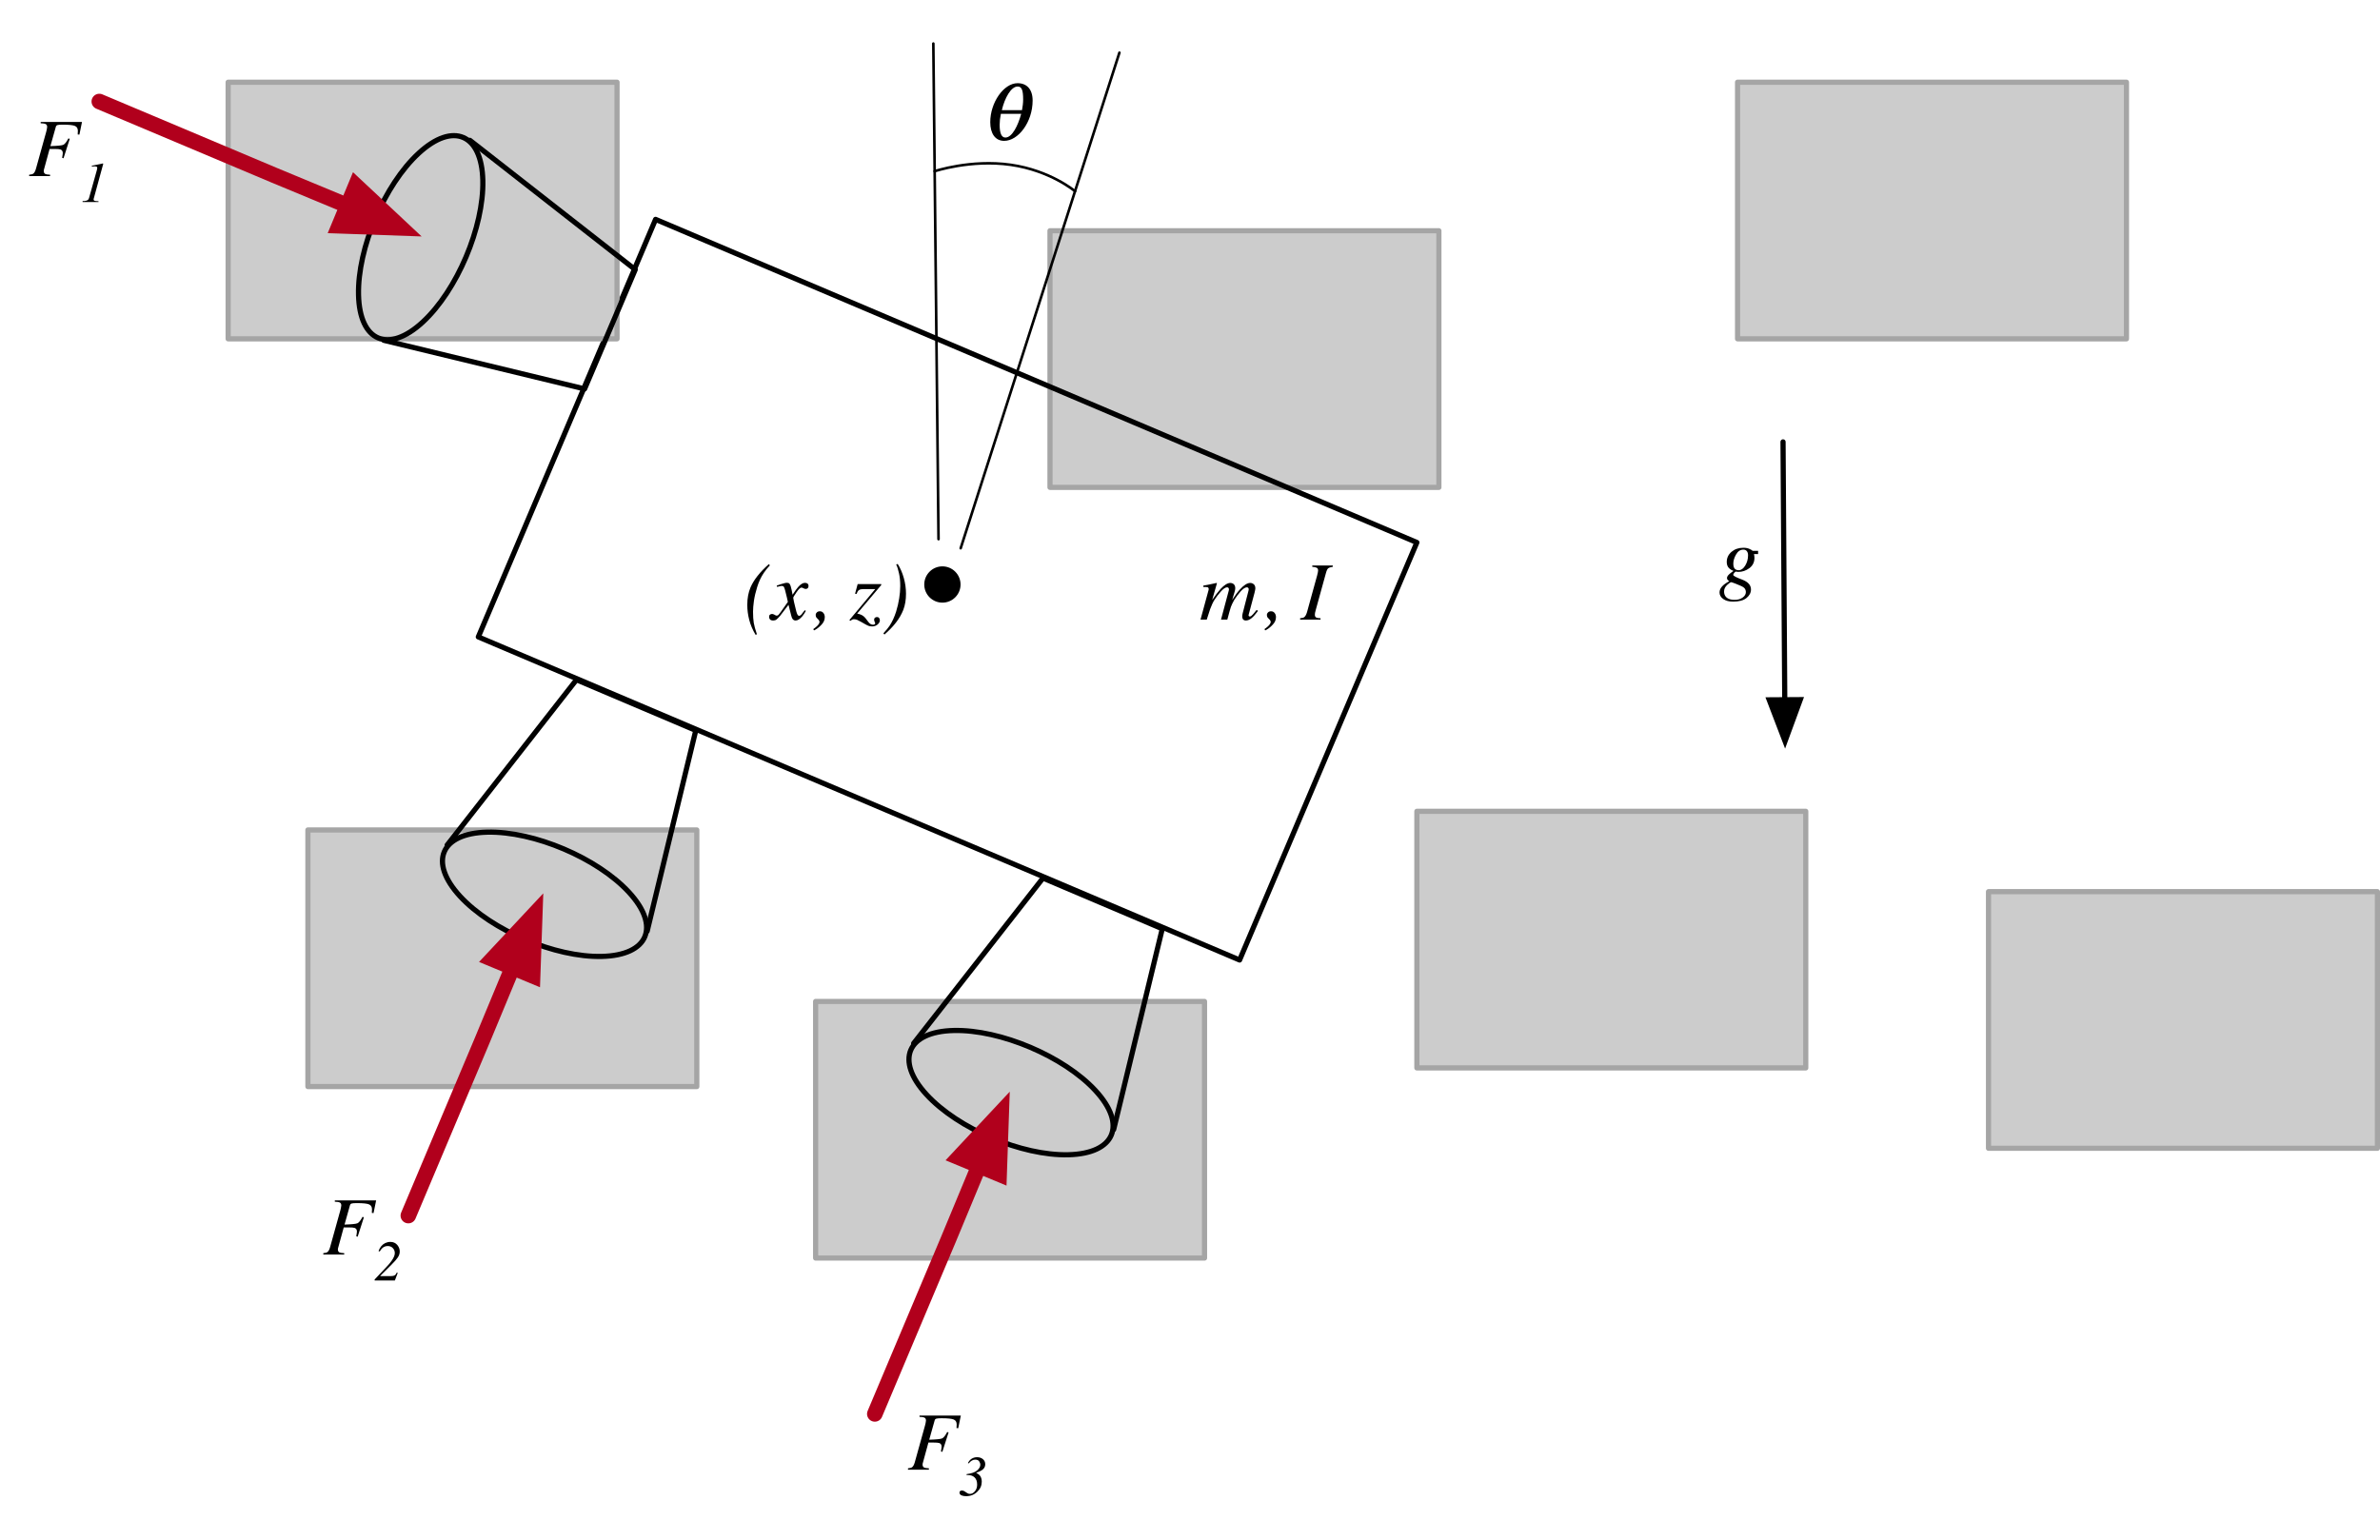
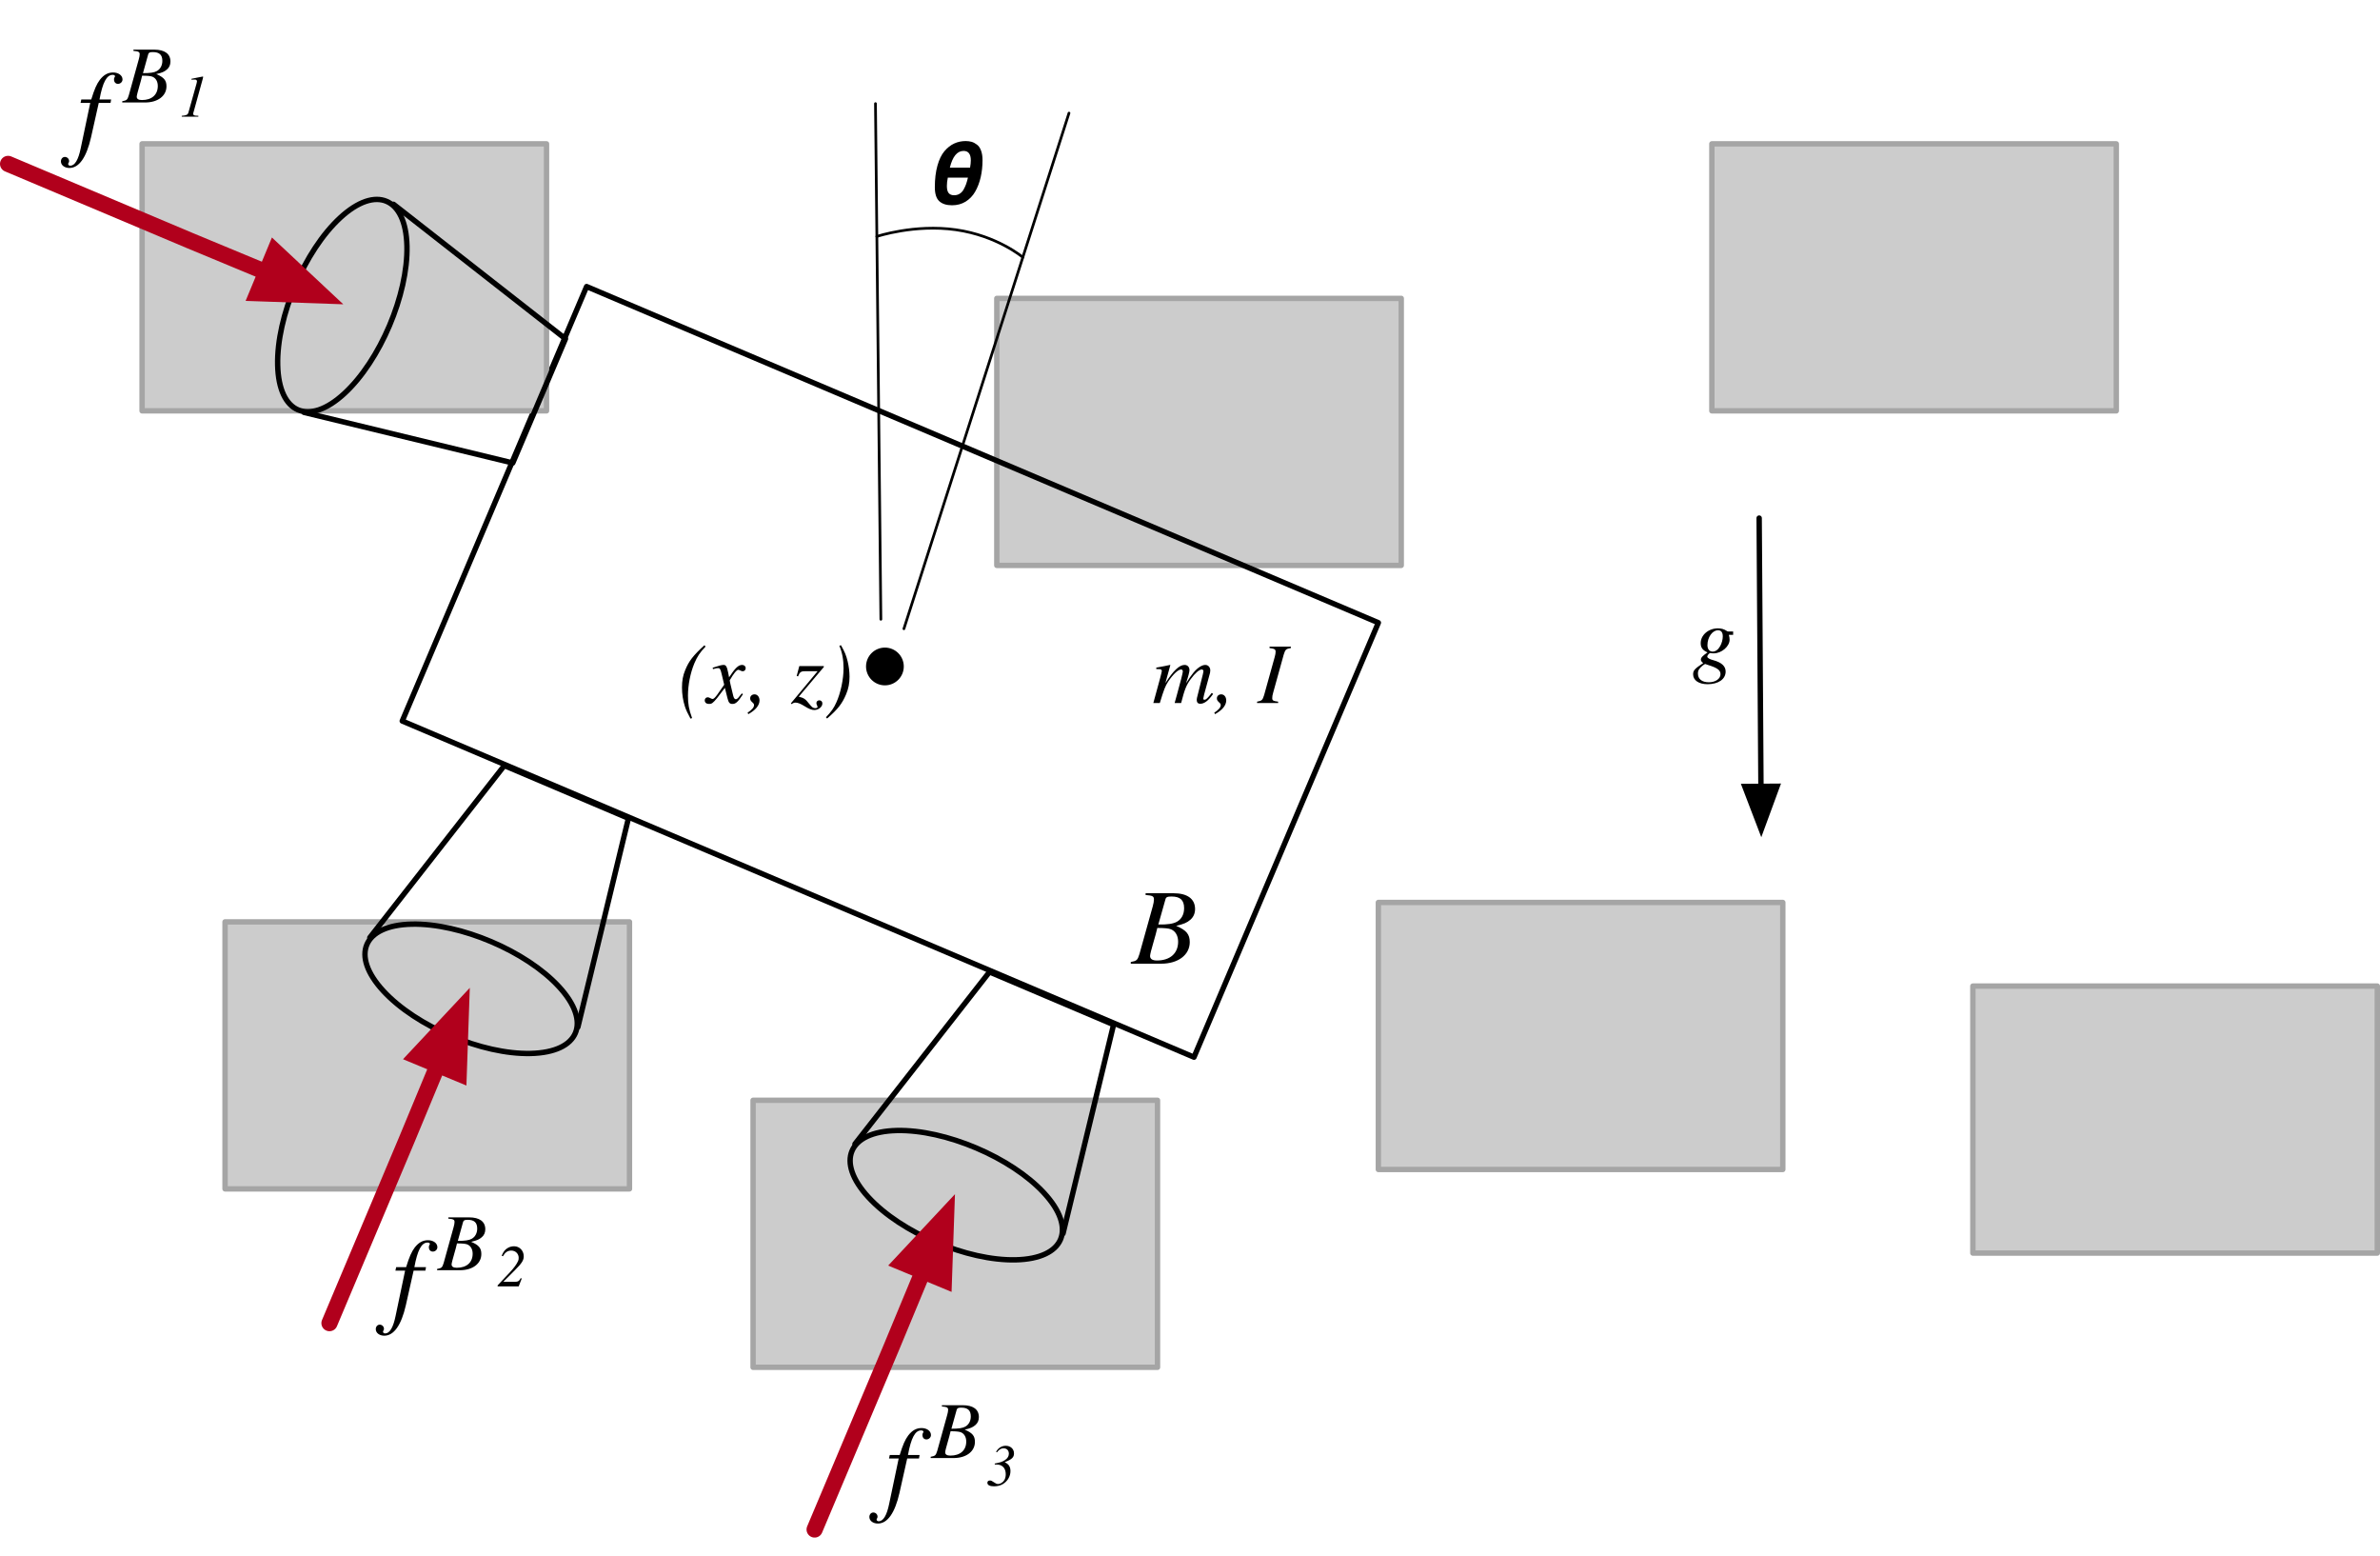
- <svg xmlns="http://www.w3.org/2000/svg" xmlns:xlink="http://www.w3.org/1999/xlink" width="459pt" height="297pt" viewBox="0 0 459 297" version="1.1">
+ <svg xmlns="http://www.w3.org/2000/svg" version="1.1" viewBox="162.652 156.194 441.348 288.306" width="441.348" height="288.306">
  <defs>
-     <g>
-       <symbol overflow="visible" id="glyph0-0">
-         <path style="stroke:none;" d="M -0.156 0 L -0.156 -10.438 L 12.281 -10.438 L 12.281 0 Z M 10.844 -1.438 L 10.844 -9 L 1.297 -9 L 1.297 -1.438 Z M 10.844 -1.438 " />
-       </symbol>
-       <symbol overflow="visible" id="glyph0-1">
-         <path style="stroke:none;" d="M 2.781 -4 C 2.781 -3.676 2.828 -3.422 2.922 -3.234 C 3.086 -2.91 3.391 -2.75 3.828 -2.75 C 4.297 -2.75 4.711 -3.047 5.078 -3.641 C 5.441 -4.242 5.625 -4.906 5.625 -5.625 C 5.625 -5.969 5.547 -6.234 5.391 -6.422 C 5.242 -6.617 5.02 -6.719 4.719 -6.719 C 4.133 -6.719 3.664 -6.406 3.312 -5.781 C 2.957 -5.164 2.781 -4.57 2.781 -4 Z M 3.047 2.969 C 3.672 2.969 4.188 2.816 4.594 2.516 C 5 2.223 5.203 1.875 5.203 1.469 C 5.203 1.156 5.098 0.891 4.891 0.672 C 4.773 0.555 4.586 0.438 4.328 0.312 C 4.117 0.207 3.758 0.055 3.25 -0.141 C 2.738 -0.336 2.445 -0.438 2.375 -0.438 C 2.238 -0.438 1.973 -0.254 1.578 0.109 C 1.191 0.473 1 0.883 1 1.344 C 1 2.031 1.297 2.504 1.891 2.766 C 2.203 2.898 2.586 2.969 3.047 2.969 Z M 0.125 1.547 C 0.125 1.148 0.273 0.773 0.578 0.422 C 0.879 0.066 1.352 -0.281 2 -0.625 C 1.875 -0.707 1.77 -0.797 1.688 -0.891 C 1.602 -0.984 1.562 -1.102 1.562 -1.25 C 1.562 -1.469 1.707 -1.711 2 -1.984 C 2.164 -2.141 2.438 -2.348 2.812 -2.609 C 2.477 -2.734 2.191 -2.91 1.953 -3.141 C 1.66 -3.441 1.516 -3.836 1.516 -4.328 C 1.516 -5.117 1.82 -5.773 2.438 -6.297 C 3.051 -6.816 3.812 -7.078 4.719 -7.078 C 5.195 -7.078 5.598 -7 5.922 -6.844 C 6.254 -6.695 6.445 -6.578 6.5 -6.484 L 7.562 -6.484 L 7.562 -5.859 L 6.766 -5.859 C 6.797 -5.742 6.816 -5.641 6.828 -5.547 C 6.848 -5.453 6.859 -5.316 6.859 -5.141 C 6.859 -4.297 6.531 -3.629 5.875 -3.141 C 5.219 -2.66 4.516 -2.422 3.766 -2.422 C 3.68 -2.422 3.602 -2.426 3.531 -2.438 C 3.469 -2.445 3.391 -2.461 3.297 -2.484 C 3.211 -2.484 3.102 -2.406 2.969 -2.25 C 2.832 -2.102 2.766 -1.969 2.766 -1.844 C 2.766 -1.664 3.336 -1.363 4.484 -0.938 C 5.617 -0.508 6.188 0.125 6.188 0.969 C 6.188 1.594 5.898 2.141 5.328 2.609 C 4.754 3.078 3.891 3.312 2.734 3.312 C 1.93 3.312 1.297 3.141 0.828 2.797 C 0.359 2.453 0.125 2.035 0.125 1.547 Z M 0.125 1.547 " />
-       </symbol>
-       <symbol overflow="visible" id="glyph0-2">
-         <path style="stroke:none;" d="M 5.953 -7.078 C 6.16 -7.078 6.348 -7.02 6.516 -6.906 C 6.766 -6.727 6.891 -6.441 6.891 -6.047 C 6.891 -5.867 6.844 -5.625 6.75 -5.312 C 6.664 -5 6.516 -4.492 6.297 -3.797 C 6.867 -4.68 7.363 -5.352 7.781 -5.812 C 8.539 -6.656 9.207 -7.078 9.781 -7.078 C 10.031 -7.078 10.254 -6.992 10.453 -6.828 C 10.66 -6.66 10.766 -6.391 10.766 -6.016 C 10.766 -5.898 10.711 -5.625 10.609 -5.188 L 9.469 -0.922 C 9.445 -0.859 9.453 -0.789 9.484 -0.719 C 9.523 -0.645 9.594 -0.609 9.688 -0.609 C 9.781 -0.609 9.863 -0.629 9.938 -0.672 C 10.008 -0.723 10.098 -0.805 10.203 -0.922 C 10.305 -1.023 10.391 -1.113 10.453 -1.188 C 10.523 -1.27 10.711 -1.5 11.016 -1.875 L 11.266 -1.688 L 11.188 -1.578 C 10.812 -1.047 10.43 -0.617 10.047 -0.297 C 9.672 0.016 9.297 0.172 8.922 0.172 C 8.754 0.172 8.613 0.129 8.5 0.047 C 8.32 -0.086 8.234 -0.316 8.234 -0.641 C 8.234 -0.711 8.238 -0.789 8.25 -0.875 C 8.27 -0.969 8.289 -1.07 8.312 -1.188 L 9.438 -5.562 C 9.457 -5.625 9.469 -5.676 9.469 -5.719 C 9.477 -5.758 9.484 -5.801 9.484 -5.844 C 9.484 -5.969 9.453 -6.062 9.391 -6.125 C 9.328 -6.195 9.242 -6.234 9.141 -6.234 C 8.797 -6.234 8.391 -5.969 7.922 -5.438 C 7.461 -4.914 7.062 -4.383 6.719 -3.844 C 6.406 -3.289 6.18 -2.828 6.047 -2.453 C 5.922 -2.078 5.691 -1.258 5.359 0 L 4.141 0 L 5.625 -5.562 C 5.633 -5.602 5.645 -5.645 5.656 -5.688 C 5.664 -5.738 5.672 -5.785 5.672 -5.828 C 5.672 -5.953 5.641 -6.051 5.578 -6.125 C 5.523 -6.195 5.438 -6.234 5.312 -6.234 C 4.988 -6.234 4.582 -5.957 4.094 -5.406 C 3.613 -4.863 3.223 -4.352 2.922 -3.875 C 2.617 -3.414 2.328 -2.801 2.047 -2.031 C 1.879 -1.562 1.66 -0.883 1.391 0 L 0.188 0 L 1.703 -5.562 C 1.723 -5.613 1.738 -5.664 1.75 -5.719 C 1.758 -5.77 1.766 -5.828 1.766 -5.891 C 1.766 -6.086 1.691 -6.207 1.547 -6.25 C 1.41 -6.289 1.141 -6.305 0.734 -6.297 L 0.734 -6.562 C 1.266 -6.645 2.117 -6.816 3.297 -7.078 L 3.359 -7.016 L 2.438 -3.797 C 3.02 -4.648 3.566 -5.363 4.078 -5.938 C 4.785 -6.695 5.41 -7.078 5.953 -7.078 Z M 5.953 -7.078 " />
-       </symbol>
-       <symbol overflow="visible" id="glyph0-3">
-         <path style="stroke:none;" d="M 1.438 -0.984 C 1.438 -1.098 1.504 -1.227 1.641 -1.375 C 1.773 -1.531 1.977 -1.609 2.25 -1.609 C 2.531 -1.609 2.754 -1.5 2.922 -1.281 C 3.098 -1.07 3.188 -0.805 3.188 -0.484 C 3.188 0.047 2.984 0.523 2.578 0.953 C 2.172 1.391 1.766 1.723 1.359 1.953 L 1.109 2.078 L 0.969 1.828 C 1.289 1.598 1.535 1.398 1.703 1.234 C 2.016 0.93 2.172 0.66 2.172 0.422 C 2.172 0.359 2.156 0.297 2.125 0.234 C 2.102 0.172 2.066 0.113 2.016 0.062 L 1.875 -0.094 C 1.676 -0.281 1.551 -0.426 1.5 -0.531 C 1.457 -0.633 1.438 -0.785 1.438 -0.984 Z M 1.438 -0.984 " />
-       </symbol>
-       <symbol overflow="visible" id="glyph0-4">
-         <path style="stroke:none;" d="" />
-       </symbol>
-       <symbol overflow="visible" id="glyph0-5">
-         <path style="stroke:none;" d="M -0.156 -0.266 C 0.227 -0.297 0.488 -0.363 0.625 -0.469 C 0.844 -0.625 1.023 -0.945 1.172 -1.438 L 3.125 -8.516 C 3.195 -8.805 3.242 -9.008 3.266 -9.125 C 3.297 -9.238 3.312 -9.352 3.312 -9.469 C 3.312 -9.727 3.227 -9.906 3.062 -10 C 2.895 -10.094 2.602 -10.156 2.188 -10.188 L 2.188 -10.438 L 6.141 -10.438 L 6.141 -10.188 C 5.723 -10.125 5.43 -10.031 5.266 -9.906 C 5.109 -9.789 4.961 -9.488 4.828 -9 L 2.875 -1.922 C 2.801 -1.672 2.75 -1.461 2.719 -1.297 C 2.695 -1.141 2.688 -1.02 2.688 -0.938 C 2.688 -0.676 2.773 -0.5 2.953 -0.406 C 3.141 -0.32 3.414 -0.273 3.781 -0.266 L 3.781 0 L -0.156 0 Z M -0.156 -0.266 " />
-       </symbol>
-       <symbol overflow="visible" id="glyph0-6">
-         <path style="stroke:none;" d="M 5.031 -10.469 C 4.539 -9.945 4.148 -9.461 3.859 -9.016 C 3.328 -8.234 2.898 -7.32 2.578 -6.281 C 2.285 -5.352 2.078 -4.469 1.953 -3.625 C 1.836 -2.789 1.781 -2.094 1.781 -1.531 C 1.781 -0.656 1.828 0.062 1.922 0.625 C 2.016 1.188 2.219 1.922 2.531 2.828 L 2.266 2.922 C 1.703 1.973 1.297 1.016 1.047 0.047 C 0.797 -0.922 0.672 -1.883 0.672 -2.844 C 0.672 -4.113 0.879 -5.238 1.297 -6.219 C 1.93 -7.688 3.109 -9.18 4.828 -10.703 Z M 5.031 -10.469 " />
-       </symbol>
-       <symbol overflow="visible" id="glyph0-7">
-         <path style="stroke:none;" d="M -0.453 -0.531 C -0.453 -0.738 -0.391 -0.883 -0.266 -0.969 C -0.141 -1.051 -0.008 -1.094 0.125 -1.094 C 0.188 -1.094 0.25 -1.082 0.312 -1.062 C 0.375 -1.051 0.441 -1.023 0.516 -0.984 L 0.797 -0.828 C 0.828 -0.805 0.859 -0.789 0.891 -0.781 C 0.93 -0.781 0.973 -0.781 1.016 -0.781 C 1.141 -0.781 1.238 -0.812 1.312 -0.875 C 1.383 -0.938 1.566 -1.164 1.859 -1.562 C 2.047 -1.812 2.484 -2.43 3.172 -3.422 C 3.172 -3.461 3.109 -3.742 2.984 -4.266 C 2.867 -4.785 2.758 -5.227 2.656 -5.594 C 2.562 -5.969 2.473 -6.211 2.391 -6.328 C 2.316 -6.441 2.172 -6.5 1.953 -6.5 C 1.879 -6.5 1.738 -6.473 1.531 -6.422 C 1.395 -6.391 1.25 -6.352 1.094 -6.312 L 1.016 -6.562 L 1.891 -6.859 C 2.109 -6.93 2.312 -6.988 2.5 -7.031 C 2.695 -7.082 2.863 -7.109 3 -7.109 C 3.219 -7.109 3.379 -7.047 3.484 -6.922 C 3.648 -6.711 3.789 -6.301 3.906 -5.688 L 4.078 -4.797 C 4.547 -5.516 4.91 -6.02 5.172 -6.312 C 5.398 -6.57 5.617 -6.766 5.828 -6.891 C 6.035 -7.023 6.234 -7.094 6.422 -7.094 C 6.598 -7.094 6.742 -7.066 6.859 -7.016 C 7.055 -6.922 7.156 -6.742 7.156 -6.484 C 7.156 -6.305 7.102 -6.164 7 -6.062 C 6.906 -5.969 6.781 -5.922 6.625 -5.922 C 6.562 -5.922 6.504 -5.926 6.453 -5.938 C 6.398 -5.957 6.348 -5.977 6.297 -6 L 6.094 -6.094 C 6.031 -6.113 5.973 -6.133 5.922 -6.156 C 5.867 -6.176 5.832 -6.188 5.812 -6.188 C 5.57 -6.188 5.242 -5.879 4.828 -5.266 C 4.41 -4.66 4.203 -4.312 4.203 -4.219 C 4.203 -4.145 4.25 -3.891 4.344 -3.453 C 4.445 -3.023 4.555 -2.57 4.672 -2.094 C 4.773 -1.645 4.863 -1.332 4.938 -1.156 C 5.051 -0.875 5.188 -0.734 5.344 -0.734 C 5.477 -0.734 5.617 -0.812 5.766 -0.969 C 5.91 -1.125 6.129 -1.406 6.422 -1.812 L 6.641 -1.688 C 6.422 -1.281 6.191 -0.93 5.953 -0.641 C 5.492 -0.098 5.062 0.172 4.656 0.172 C 4.395 0.172 4.188 0.047 4.031 -0.203 C 3.945 -0.348 3.863 -0.586 3.781 -0.922 L 3.297 -2.859 L 1.688 -0.75 C 1.375 -0.383 1.133 -0.141 0.969 -0.016 C 0.801 0.109 0.594 0.172 0.344 0.172 C 0 0.172 -0.227 0.066 -0.344 -0.141 C -0.414 -0.254 -0.453 -0.383 -0.453 -0.531 Z M -0.453 -0.531 " />
-       </symbol>
-       <symbol overflow="visible" id="glyph0-8">
-         <path style="stroke:none;" d="M 6.078 -6.672 L 1.438 -1.172 C 1.77 -1.098 2.035 -1.016 2.234 -0.922 C 2.566 -0.766 2.859 -0.52 3.109 -0.188 L 3.594 0.453 C 3.707 0.598 3.836 0.723 3.984 0.828 C 4.141 0.93 4.305 0.984 4.484 0.984 C 4.609 0.984 4.711 0.957 4.797 0.906 C 4.879 0.852 4.922 0.789 4.922 0.719 C 4.922 0.688 4.883 0.594 4.812 0.438 C 4.738 0.281 4.703 0.133 4.703 0 C 4.703 -0.164 4.758 -0.289 4.875 -0.375 C 4.988 -0.457 5.113 -0.5 5.25 -0.5 C 5.438 -0.5 5.578 -0.438 5.672 -0.312 C 5.766 -0.195 5.812 -0.047 5.812 0.141 C 5.812 0.422 5.664 0.688 5.375 0.938 C 5.082 1.188 4.723 1.312 4.297 1.312 C 4.055 1.312 3.82 1.27 3.594 1.188 C 3.457 1.133 3.297 1.055 3.109 0.953 L 2.172 0.422 C 1.859 0.242 1.602 0.113 1.406 0.031 C 1.219 -0.039 1.02 -0.078 0.812 -0.078 C 0.676 -0.078 0.562 -0.051 0.469 0 C 0.383 0.039 0.266 0.117 0.109 0.234 L -0.062 0.078 L 4.922 -5.891 L 2.594 -5.891 C 2.238 -5.891 1.969 -5.828 1.781 -5.703 C 1.602 -5.578 1.441 -5.32 1.297 -4.938 L 1.031 -5 L 1.531 -6.859 L 6.078 -6.859 Z M 6.078 -6.672 " />
-       </symbol>
-       <symbol overflow="visible" id="glyph0-9">
-         <path style="stroke:none;" d="M 0.266 2.641 C 0.805 2.055 1.219 1.551 1.5 1.125 C 1.988 0.363 2.395 -0.523 2.719 -1.547 C 2.988 -2.422 3.188 -3.27 3.312 -4.094 C 3.445 -4.926 3.516 -5.723 3.516 -6.484 C 3.516 -7.398 3.438 -8.207 3.281 -8.906 C 3.133 -9.613 2.953 -10.191 2.734 -10.641 L 3.031 -10.734 C 3.531 -9.93 3.922 -9.031 4.203 -8.031 C 4.484 -7.031 4.625 -6.016 4.625 -4.984 C 4.625 -3.828 4.453 -2.797 4.109 -1.891 C 3.473 -0.254 2.258 1.332 0.469 2.875 Z M 0.266 2.641 " />
-       </symbol>
-       <symbol overflow="visible" id="glyph0-10">
-         <path style="stroke:none;" d="M 0 -0.266 C 0.375 -0.297 0.633 -0.363 0.781 -0.469 C 1 -0.625 1.176 -0.945 1.312 -1.438 L 3.281 -8.516 C 3.32 -8.691 3.359 -8.844 3.391 -8.969 C 3.441 -9.188 3.469 -9.352 3.469 -9.469 C 3.469 -9.75 3.375 -9.938 3.188 -10.031 C 3 -10.125 2.676 -10.176 2.219 -10.188 L 2.219 -10.438 L 10.188 -10.438 L 9.688 -8 L 9.359 -8.031 C 9.367 -8.207 9.375 -8.336 9.375 -8.422 C 9.383 -8.547 9.391 -8.645 9.391 -8.719 C 9.391 -9.195 9.203 -9.516 8.828 -9.672 C 8.453 -9.836 7.672 -9.922 6.484 -9.922 C 5.973 -9.922 5.633 -9.895 5.469 -9.844 C 5.301 -9.801 5.191 -9.688 5.141 -9.5 L 4.094 -5.781 C 5.457 -5.82 6.285 -5.906 6.578 -6.031 C 6.867 -6.156 7.195 -6.566 7.562 -7.266 L 7.828 -7.188 L 6.625 -3.438 L 6.359 -3.516 C 6.41 -3.828 6.441 -4.035 6.453 -4.141 C 6.473 -4.242 6.484 -4.344 6.484 -4.438 C 6.484 -4.801 6.332 -5.035 6.031 -5.141 C 5.832 -5.203 5.441 -5.234 4.859 -5.234 L 3.938 -5.234 L 2.969 -1.688 C 2.883 -1.406 2.836 -1.234 2.828 -1.172 C 2.816 -1.117 2.812 -1.051 2.812 -0.969 C 2.812 -0.688 2.926 -0.492 3.156 -0.391 C 3.312 -0.328 3.602 -0.285 4.031 -0.266 L 4.031 0 L 0 0 Z M 0 -0.266 " />
-       </symbol>
-       <symbol overflow="visible" id="glyph1-0">
-         <path style="stroke:none;" d="" />
-       </symbol>
-       <symbol overflow="visible" id="glyph1-1">
-         <path style="stroke:none;" d="M 8.875 -7.609 C 8.875 -9.797 7.734 -10.953 5.984 -10.953 C 3.312 -10.969 0.703 -7.234 0.703 -3.438 C 0.703 -1.25 1.656 0.172 3.391 0.172 C 6.094 0.172 8.875 -3.422 8.875 -7.609 Z M 2.938 -5.75 C 3.484 -8.078 4.703 -10.312 5.984 -10.312 C 6.766 -10.312 7.047 -9.641 7.047 -7.797 C 7.047 -7.172 6.953 -6.406 6.828 -5.75 Z M 6.672 -5.047 C 6.047 -2.75 4.922 -0.469 3.625 -0.469 C 2.938 -0.469 2.516 -1.156 2.516 -2.922 C 2.516 -3.547 2.594 -4.281 2.75 -5.047 Z M 6.672 -5.047 " />
-       </symbol>
-       <symbol overflow="visible" id="glyph2-0">
-         <path style="stroke:none;" d="M -0.109 0 L -0.109 -7.172 L 8.438 -7.172 L 8.438 0 Z M 7.453 -0.984 L 7.453 -6.188 L 0.891 -6.188 L 0.891 -0.984 Z M 7.453 -0.984 " />
-       </symbol>
-       <symbol overflow="visible" id="glyph2-1">
-         <path style="stroke:none;" d="M 0.531 -0.188 L 0.891 -0.188 C 1.129 -0.219 1.32 -0.27 1.469 -0.344 C 1.613 -0.426 1.711 -0.562 1.766 -0.75 L 3.281 -6.156 C 3.301 -6.25 3.316 -6.328 3.328 -6.391 C 3.348 -6.453 3.359 -6.508 3.359 -6.562 C 3.359 -6.688 3.316 -6.77 3.234 -6.812 C 3.148 -6.852 3.02 -6.875 2.844 -6.875 L 2.312 -6.844 L 2.312 -7.016 L 2.453 -7.031 C 2.555 -7.051 2.82 -7.102 3.25 -7.188 C 3.688 -7.281 3.992 -7.344 4.172 -7.375 L 4.344 -7.422 L 4.438 -7.438 L 4.5 -7.391 C 4.5 -7.367 4.5 -7.348 4.5 -7.328 C 4.5 -7.305 4.492 -7.285 4.484 -7.266 L 2.688 -0.688 C 2.676 -0.656 2.664 -0.625 2.656 -0.594 C 2.656 -0.57 2.656 -0.547 2.656 -0.516 C 2.656 -0.367 2.719 -0.273 2.844 -0.234 C 2.977 -0.191 3.227 -0.164 3.594 -0.156 L 3.594 0 L 0.531 0 Z M 0.531 -0.188 " />
-       </symbol>
-       <symbol overflow="visible" id="glyph2-2">
-         <path style="stroke:none;" d="M 0.125 -0.188 L 2.438 -2.641 C 2.844 -3.066 3.16 -3.445 3.391 -3.781 C 3.805 -4.363 4.016 -4.859 4.016 -5.266 C 4.016 -5.648 3.891 -5.973 3.641 -6.234 C 3.398 -6.504 3.066 -6.641 2.641 -6.641 C 2.242 -6.641 1.895 -6.504 1.594 -6.234 C 1.438 -6.086 1.273 -5.875 1.109 -5.594 L 0.875 -5.672 C 1.156 -6.422 1.586 -6.938 2.172 -7.219 C 2.484 -7.363 2.812 -7.438 3.156 -7.438 C 3.719 -7.438 4.16 -7.242 4.484 -6.859 C 4.805 -6.484 4.969 -6.062 4.969 -5.594 C 4.969 -5.188 4.844 -4.801 4.594 -4.438 C 4.352 -4.07 3.93 -3.594 3.328 -3 L 1.219 -0.891 L 1.219 -0.844 L 3.312 -0.844 C 3.613 -0.844 3.836 -0.891 3.984 -0.984 C 4.141 -1.078 4.281 -1.258 4.406 -1.531 L 4.578 -1.453 L 4.031 0 L 0.125 0 Z M 0.125 -0.188 " />
-       </symbol>
-       <symbol overflow="visible" id="glyph2-3">
-         <path style="stroke:none;" d="M 0.625 -0.984 C 0.727 -0.984 0.82 -0.969 0.906 -0.938 C 0.988 -0.906 1.07 -0.863 1.156 -0.812 L 1.406 -0.641 C 1.539 -0.547 1.648 -0.477 1.734 -0.438 C 1.879 -0.363 2.023 -0.328 2.172 -0.328 C 2.523 -0.328 2.844 -0.492 3.125 -0.828 C 3.414 -1.172 3.562 -1.602 3.562 -2.125 C 3.562 -2.727 3.398 -3.188 3.078 -3.5 C 2.766 -3.812 2.316 -3.969 1.734 -3.969 C 1.711 -3.969 1.691 -3.969 1.672 -3.969 C 1.648 -3.969 1.602 -3.961 1.531 -3.953 L 1.531 -4.141 C 2.488 -4.266 3.164 -4.504 3.562 -4.859 C 3.969 -5.211 4.172 -5.57 4.172 -5.938 C 4.172 -6.176 4.098 -6.398 3.953 -6.609 C 3.805 -6.828 3.547 -6.938 3.172 -6.938 C 2.953 -6.938 2.738 -6.875 2.531 -6.75 C 2.32 -6.633 2.129 -6.457 1.953 -6.219 L 1.781 -6.281 C 1.988 -6.676 2.242 -6.961 2.547 -7.141 C 2.859 -7.316 3.188 -7.406 3.531 -7.406 C 4 -7.406 4.379 -7.281 4.672 -7.031 C 4.973 -6.781 5.125 -6.453 5.125 -6.047 C 5.125 -5.617 4.945 -5.266 4.594 -4.984 C 4.363 -4.805 3.969 -4.613 3.406 -4.406 L 3.406 -4.359 C 3.676 -4.234 3.891 -4.086 4.047 -3.922 C 4.316 -3.609 4.453 -3.195 4.453 -2.688 C 4.453 -1.945 4.172 -1.305 3.609 -0.766 C 3.016 -0.18 2.289 0.109 1.438 0.109 C 1.125 0.109 0.867 0.07 0.672 0 C 0.328 -0.102 0.156 -0.301 0.156 -0.594 C 0.156 -0.688 0.191 -0.773 0.266 -0.859 C 0.348 -0.941 0.469 -0.984 0.625 -0.984 Z M 0.625 -0.984 " />
-       </symbol>
+     <marker orient="auto" overflow="visible" markerUnits="strokeWidth" id="FilledArrow_Marker" stroke-linejoin="miter" stroke-miterlimit="10" viewBox="-1 -3 6 6" markerWidth="6" markerHeight="6" color="#b1001c">
+       <g>
+         <path d="M 3.733 0 L 0 -1.4 L 0 1.4 Z" fill="currentColor" stroke="currentColor" stroke-width="1" />
+       </g>
+     </marker>
+     <marker orient="auto" overflow="visible" markerUnits="strokeWidth" id="FilledArrow_Marker_2" stroke-linejoin="miter" stroke-miterlimit="10" viewBox="-1 -3 6 6" markerWidth="6" markerHeight="6" color="#b1001c">
+       <g>
+         <path d="M 3.733 0 L 0 -1.4 L 0 1.4 Z" fill="currentColor" stroke="currentColor" stroke-width="1" />
+       </g>
+     </marker>
+     <marker orient="auto" overflow="visible" markerUnits="strokeWidth" id="FilledArrow_Marker_3" stroke-linejoin="miter" stroke-miterlimit="10" viewBox="-1 -4 10 8" markerWidth="10" markerHeight="8" color="black">
+       <g>
+         <path d="M 8 0 L 0 -3 L 0 3 Z" fill="currentColor" stroke="currentColor" stroke-width="1" />
+       </g>
+     </marker>
+   </defs>
+   <g id="Canvas_1" stroke="none" stroke-dasharray="none" fill="none" stroke-opacity="1" fill-opacity="1">
+     <g id="Canvas_1_Layer_1">
+       <g id="Graphic_38">
+         <rect x="347.5" y="211.513" width="75" height="49.5" fill="#ccc" />
+         <rect x="347.5" y="211.513" width="75" height="49.5" stroke="#a5a5a5" stroke-linecap="round" stroke-linejoin="round" stroke-width="1" />
+       </g>
+       <g id="Graphic_2">
+         <path d="M 237.245 289.861 L 384.066 352.183 L 418.255 271.639 L 271.434 209.317 Z" stroke="black" stroke-linecap="round" stroke-linejoin="round" stroke-width="1" />
+       </g>
+       <g id="Graphic_37">
+         <rect x="189" y="182.861" width="75" height="49.5" fill="#ccc" />
+         <rect x="189" y="182.861" width="75" height="49.5" stroke="#a5a5a5" stroke-linecap="round" stroke-linejoin="round" stroke-width="1" />
+       </g>
+       <g id="Graphic_36">
+         <rect x="302.302" y="360.177" width="75" height="49.5" fill="#ccc" />
+         <rect x="302.302" y="360.177" width="75" height="49.5" stroke="#a5a5a5" stroke-linecap="round" stroke-linejoin="round" stroke-width="1" />
+       </g>
+       <g id="Graphic_35">
+         <rect x="204.384" y="327.099" width="75" height="49.5" fill="#ccc" />
+         <rect x="204.384" y="327.099" width="75" height="49.5" stroke="#a5a5a5" stroke-linecap="round" stroke-linejoin="round" stroke-width="1" />
+       </g>
+       <g id="Graphic_5">
+         <circle cx="326.75" cy="279.75" r="3" fill="black" />
+         <circle cx="326.75" cy="279.75" r="3" stroke="black" stroke-linecap="round" stroke-linejoin="round" stroke-width="1" />
+       </g>
+       <g id="Group_12">
+         <g id="Graphic_7">
+           <path d="M 238.116 201.805 C 238.327 210.804 233.131 223.044 226.512 229.143 C 219.892 235.243 214.356 232.892 214.145 223.894 C 213.934 214.895 219.13 202.655 225.749 196.556 C 232.369 190.457 237.905 192.807 238.116 201.805" stroke="black" stroke-linecap="round" stroke-linejoin="round" stroke-width="1" />
+         </g>
+         <g id="Line_9">
+           <path d="M 235.623 194.065 L 267.514 219.009 L 257.745 242.021 L 219.025 232.647" stroke="black" stroke-linecap="round" stroke-linejoin="round" stroke-width="1" />
+         </g>
+         <g id="Line_11">
+           <path d="M 164.152 186.581 L 197.902 200.812 L 212.023 206.674" marker-end="url(#FilledArrow_Marker)" stroke="#b1001c" stroke-linecap="round" stroke-linejoin="round" stroke-width="3" />
+         </g>
+       </g>
+       <g id="Group_13">
+         <g id="Graphic_16">
+           <path d="M 238.973 327.522 C 247.971 327.311 260.211 332.506 266.31 339.126 C 272.41 345.745 270.06 351.282 261.061 351.493 C 252.062 351.703 239.823 346.508 233.723 339.889 C 227.624 333.269 229.974 327.732 238.973 327.522" stroke="black" stroke-linecap="round" stroke-linejoin="round" stroke-width="1" />
+         </g>
+         <g id="Line_15">
+           <path d="M 231.233 330.015 L 256.176 298.124 L 279.189 307.892 L 269.814 346.612" stroke="black" stroke-linecap="round" stroke-linejoin="round" stroke-width="1" />
+         </g>
+         <g id="Line_14">
+           <path d="M 223.749 401.486 L 237.979 367.735 L 243.841 353.615" marker-end="url(#FilledArrow_Marker_2)" stroke="#b1001c" stroke-linecap="round" stroke-linejoin="round" stroke-width="3" />
+         </g>
+       </g>
+       <g id="Group_17">
+         <g id="Graphic_20">
+           <path d="M 328.94 365.78 C 337.939 365.569 350.179 370.764 356.278 377.384 C 362.378 384.003 360.027 389.54 351.029 389.751 C 342.03 389.962 329.79 384.766 323.691 378.147 C 317.591 371.527 319.942 365.99 328.94 365.78" stroke="black" stroke-linecap="round" stroke-linejoin="round" stroke-width="1" />
+         </g>
+         <g id="Line_19">
+           <path d="M 321.2 368.273 L 346.144 336.382 L 369.156 346.15 L 359.782 384.87" stroke="black" stroke-linecap="round" stroke-linejoin="round" stroke-width="1" />
+         </g>
+         <g id="Line_18">
+           <path d="M 313.716 439.744 L 327.947 405.993 L 333.809 391.873" marker-end="url(#FilledArrow_Marker_2)" stroke="#b1001c" stroke-linecap="round" stroke-linejoin="round" stroke-width="3" />
+         </g>
+       </g>
+       <g id="Line_21">
+         <line x1="488.871" y1="252.242" x2="489.204" y2="301.979" marker-end="url(#FilledArrow_Marker_3)" stroke="black" stroke-linecap="round" stroke-linejoin="round" stroke-width="1" />
+       </g>
+       <g id="Graphic_23">
+         <text transform="translate(476.5 264.7419)" fill="black">
+           <tspan font-family="Times" font-style="italic" font-size="16" fill="black" x="0" y="15">g</tspan>
+         </text>
+       </g>
+       <g id="Graphic_24">
+         <text transform="translate(376.3381 271.526)" fill="black">
+           <tspan font-family="Times" font-style="italic" font-size="16" fill="black" x="0" y="15">m, I</tspan>
+         </text>
+       </g>
+       <g id="Graphic_25">
+         <text transform="translate(288.4474 271.526)" fill="black">
+           <tspan font-family="Times" font-style="italic" font-size="16" fill="black" x="0" y="15">(x, z)</tspan>
+         </text>
+       </g>
+       <g id="Graphic_26">
+         <text transform="translate(335.2742 177)" fill="black">
+           <tspan font-family="STIXGeneral" font-size="16" fill="black" x="2469136e-19" y="17">𝜽</tspan>
+         </text>
+       </g>
+       <g id="Line_28">
+         <line x1="326" y1="271" x2="325" y2="175.403" stroke="black" stroke-linecap="round" stroke-linejoin="round" stroke-width=".5" />
+       </g>
+       <g id="Line_29">
+         <line x1="330.274" y1="272.758" x2="360.887" y2="177.161" stroke="black" stroke-linecap="round" stroke-linejoin="round" stroke-width=".5" />
+       </g>
+       <g id="Line_31">
+         <path d="M 325.258 200.029 C 325.258 200.029 332.25 197.696 339.919 198.79 C 347.588 199.884 352.327 203.891 352.327 203.891" stroke="black" stroke-linecap="round" stroke-linejoin="round" stroke-width=".5" />
+       </g>
+       <g id="Graphic_39">
+         <rect x="418.255" y="323.5" width="75" height="49.5" fill="#ccc" />
+         <rect x="418.255" y="323.5" width="75" height="49.5" stroke="#a5a5a5" stroke-linecap="round" stroke-linejoin="round" stroke-width="1" />
+       </g>
+       <g id="Graphic_40">
+         <rect x="480.1" y="182.861" width="75" height="49.5" fill="#ccc" />
+         <rect x="480.1" y="182.861" width="75" height="49.5" stroke="#a5a5a5" stroke-linecap="round" stroke-linejoin="round" stroke-width="1" />
+       </g>
+       <g id="Graphic_41">
+         <rect x="528.5" y="339" width="75" height="49.5" fill="#ccc" />
+         <rect x="528.5" y="339" width="75" height="49.5" stroke="#a5a5a5" stroke-linecap="round" stroke-linejoin="round" stroke-width="1" />
+       </g>
+       <g id="Graphic_43">
+         <text transform="translate(176.8871 161.1935)" fill="black">
+           <tspan font-family="Times" font-style="italic" font-size="20" fill="black" x="0" y="22">f </tspan>
+           <tspan font-family="Times" font-style="italic" font-size="15" fill="black" y="14">B</tspan>
+         </text>
+       </g>
+       <g id="Graphic_42">
+         <text transform="translate(195.8222 167.8201)" fill="black">
+           <tspan font-family="Times" font-style="italic" font-size="11" fill="black" x="0" y="10">1</tspan>
+         </text>
+       </g>
+       <g id="Graphic_47">
+         <text transform="translate(235.2742 377.6768)" fill="black">
+           <tspan font-family="Times" font-style="italic" font-size="20" fill="black" x="0" y="22">f </tspan>
+           <tspan font-family="Times" font-style="italic" font-size="15" fill="black" y="14">B</tspan>
+         </text>
+       </g>
+       <g id="Graphic_46">
+         <text transform="translate(326.8052 412.5)" fill="black">
+           <tspan font-family="Times" font-style="italic" font-size="20" fill="black" x="0" y="22">f </tspan>
+           <tspan font-family="Times" font-style="italic" font-size="15" fill="black" y="14">B</tspan>
+         </text>
+       </g>
+       <g id="Graphic_45">
+         <text transform="translate(254.8063 384.6768)" fill="black">
+           <tspan font-family="Times" font-style="italic" font-size="11" fill="black" x="0" y="10">2</tspan>
+         </text>
+       </g>
+       <g id="Graphic_44">
+         <text transform="translate(345.5794 421.6613)" fill="black">
+           <tspan font-family="Times" font-style="italic" font-size="11" fill="black" x="0" y="10">3</tspan>
+         </text>
+       </g>
+       <g id="Graphic_48">
+         <text transform="translate(372.5 315.8514)" fill="black">
+           <tspan font-family="Times" font-style="italic" font-size="20" fill="black" x="0" y="19">B</tspan>
+         </text>
+       </g>
    </g>
-   </defs>
-   <g id="surface1">
-     <path style=" stroke:none;fill-rule:nonzero;fill:rgb(80%,80%,80%);fill-opacity:1;" d="M 202.5 94.012 L 277.5 94.012 L 277.5 44.512 L 202.5 44.512 Z M 202.5 94.012 " />
-     <path style="fill:none;stroke-width:1;stroke-linecap:round;stroke-linejoin:round;stroke:rgb(64.706%,64.706%,64.706%);stroke-opacity:1;stroke-miterlimit:10;" d="M 347.5 211.512 L 422.5 211.512 L 422.5 261.012 L 347.5 261.012 Z M 347.5 211.512 " transform="matrix(1,0,0,1,-145,-167)" />
-     <path style="fill:none;stroke-width:1;stroke-linecap:round;stroke-linejoin:round;stroke:rgb(0%,0%,0%);stroke-opacity:1;stroke-miterlimit:10;" d="M 237.246 289.859 L 384.066 352.184 L 418.254 271.641 L 271.434 209.316 Z M 237.246 289.859 " transform="matrix(1,0,0,1,-145,-167)" />
-     <path style=" stroke:none;fill-rule:nonzero;fill:rgb(80%,80%,80%);fill-opacity:1;" d="M 44 65.359 L 119 65.359 L 119 15.859 L 44 15.859 Z M 44 65.359 " />
-     <path style="fill:none;stroke-width:1;stroke-linecap:round;stroke-linejoin:round;stroke:rgb(64.706%,64.706%,64.706%);stroke-opacity:1;stroke-miterlimit:10;" d="M 189 182.859 L 264 182.859 L 264 232.359 L 189 232.359 Z M 189 182.859 " transform="matrix(1,0,0,1,-145,-167)" />
-     <path style=" stroke:none;fill-rule:nonzero;fill:rgb(80%,80%,80%);fill-opacity:1;" d="M 157.301 242.676 L 232.301 242.676 L 232.301 193.176 L 157.301 193.176 Z M 157.301 242.676 " />
-     <path style="fill:none;stroke-width:1;stroke-linecap:round;stroke-linejoin:round;stroke:rgb(64.706%,64.706%,64.706%);stroke-opacity:1;stroke-miterlimit:10;" d="M 302.301 360.176 L 377.301 360.176 L 377.301 409.676 L 302.301 409.676 Z M 302.301 360.176 " transform="matrix(1,0,0,1,-145,-167)" />
-     <path style=" stroke:none;fill-rule:nonzero;fill:rgb(80%,80%,80%);fill-opacity:1;" d="M 59.383 209.598 L 134.383 209.598 L 134.383 160.098 L 59.383 160.098 Z M 59.383 209.598 " />
-     <path style="fill:none;stroke-width:1;stroke-linecap:round;stroke-linejoin:round;stroke:rgb(64.706%,64.706%,64.706%);stroke-opacity:1;stroke-miterlimit:10;" d="M 204.383 327.098 L 279.383 327.098 L 279.383 376.598 L 204.383 376.598 Z M 204.383 327.098 " transform="matrix(1,0,0,1,-145,-167)" />
-     <path style="fill-rule:nonzero;fill:rgb(0%,0%,0%);fill-opacity:1;stroke-width:1;stroke-linecap:round;stroke-linejoin:round;stroke:rgb(0%,0%,0%);stroke-opacity:1;stroke-miterlimit:10;" d="M 328.871 277.629 C 330.043 278.801 330.043 280.699 328.871 281.871 C 327.699 283.043 325.801 283.043 324.629 281.871 C 323.457 280.699 323.457 278.801 324.629 277.629 C 325.801 276.457 327.699 276.457 328.871 277.629 " transform="matrix(1,0,0,1,-145,-167)" />
-     <path style="fill:none;stroke-width:1;stroke-linecap:round;stroke-linejoin:round;stroke:rgb(0%,0%,0%);stroke-opacity:1;stroke-miterlimit:10;" d="M 238.117 201.805 C 238.328 210.805 233.133 223.043 226.512 229.145 C 219.891 235.242 214.355 232.891 214.145 223.895 C 213.934 214.895 219.129 202.656 225.75 196.555 C 232.367 190.457 237.906 192.809 238.117 201.805 " transform="matrix(1,0,0,1,-145,-167)" />
-     <path style="fill:none;stroke-width:1;stroke-linecap:round;stroke-linejoin:round;stroke:rgb(0%,0%,0%);stroke-opacity:1;stroke-miterlimit:10;" d="M 235.621 194.066 L 267.512 219.008 L 257.746 242.02 L 219.027 232.648 " transform="matrix(1,0,0,1,-145,-167)" />
-     <path style="fill:none;stroke-width:3;stroke-linecap:round;stroke-linejoin:round;stroke:rgb(69.412%,0%,10.98%);stroke-opacity:1;stroke-miterlimit:10;" d="M 164.152 186.582 L 197.902 200.812 L 212.023 206.672 " transform="matrix(1,0,0,1,-145,-167)" />
-     <path style="fill-rule:nonzero;fill:rgb(69.412%,0%,10.98%);fill-opacity:1;stroke-width:3;stroke-linecap:butt;stroke-linejoin:miter;stroke:rgb(69.412%,0%,10.98%);stroke-opacity:1;stroke-miterlimit:10;" d="M 222.367 210.969 L 213.633 202.793 L 210.414 210.551 Z M 222.367 210.969 " transform="matrix(1,0,0,1,-145,-167)" />
-     <path style="fill:none;stroke-width:1;stroke-linecap:round;stroke-linejoin:round;stroke:rgb(0%,0%,0%);stroke-opacity:1;stroke-miterlimit:10;" d="M 238.973 327.523 C 247.973 327.312 260.211 332.508 266.309 339.125 C 272.41 345.746 270.059 351.281 261.062 351.492 C 252.062 351.703 239.824 346.508 233.723 339.891 C 227.625 333.27 229.973 327.73 238.973 327.523 " transform="matrix(1,0,0,1,-145,-167)" />
-     <path style="fill:none;stroke-width:1;stroke-linecap:round;stroke-linejoin:round;stroke:rgb(0%,0%,0%);stroke-opacity:1;stroke-miterlimit:10;" d="M 231.234 330.016 L 256.176 298.125 L 279.188 307.891 L 269.812 346.613 " transform="matrix(1,0,0,1,-145,-167)" />
-     <path style="fill:none;stroke-width:3;stroke-linecap:round;stroke-linejoin:round;stroke:rgb(69.412%,0%,10.98%);stroke-opacity:1;stroke-miterlimit:10;" d="M 223.75 401.484 L 237.98 367.734 L 243.84 353.613 " transform="matrix(1,0,0,1,-145,-167)" />
-     <path style="fill-rule:nonzero;fill:rgb(69.412%,0%,10.98%);fill-opacity:1;stroke-width:3;stroke-linecap:butt;stroke-linejoin:miter;stroke:rgb(69.412%,0%,10.98%);stroke-opacity:1;stroke-miterlimit:10;" d="M 248.137 343.27 L 239.961 352.004 L 247.719 355.227 Z M 248.137 343.27 " transform="matrix(1,0,0,1,-145,-167)" />
-     <path style="fill:none;stroke-width:1;stroke-linecap:round;stroke-linejoin:round;stroke:rgb(0%,0%,0%);stroke-opacity:1;stroke-miterlimit:10;" d="M 328.941 365.781 C 337.938 365.57 350.18 370.766 356.277 377.383 C 362.379 384.004 360.027 389.539 351.027 389.75 C 342.031 389.961 329.789 384.766 323.691 378.148 C 317.59 371.527 319.941 365.992 328.941 365.781 " transform="matrix(1,0,0,1,-145,-167)" />
-     <path style="fill:none;stroke-width:1;stroke-linecap:round;stroke-linejoin:round;stroke:rgb(0%,0%,0%);stroke-opacity:1;stroke-miterlimit:10;" d="M 321.199 368.273 L 346.145 336.383 L 369.156 346.152 L 359.781 384.871 " transform="matrix(1,0,0,1,-145,-167)" />
-     <path style="fill:none;stroke-width:3;stroke-linecap:round;stroke-linejoin:round;stroke:rgb(69.412%,0%,10.98%);stroke-opacity:1;stroke-miterlimit:10;" d="M 313.715 439.742 L 327.945 405.992 L 333.809 391.875 " transform="matrix(1,0,0,1,-145,-167)" />
-     <path style="fill-rule:nonzero;fill:rgb(69.412%,0%,10.98%);fill-opacity:1;stroke-width:3;stroke-linecap:butt;stroke-linejoin:miter;stroke:rgb(69.412%,0%,10.98%);stroke-opacity:1;stroke-miterlimit:10;" d="M 338.102 381.527 L 329.93 390.262 L 337.688 393.484 Z M 338.102 381.527 " transform="matrix(1,0,0,1,-145,-167)" />
-     <path style="fill:none;stroke-width:1;stroke-linecap:round;stroke-linejoin:round;stroke:rgb(0%,0%,0%);stroke-opacity:1;stroke-miterlimit:10;" d="M 488.871 252.242 L 489.203 301.98 " transform="matrix(1,0,0,1,-145,-167)" />
-     <path style="fill-rule:nonzero;fill:rgb(0%,0%,0%);fill-opacity:1;stroke-width:1;stroke-linecap:butt;stroke-linejoin:miter;stroke:rgb(0%,0%,0%);stroke-opacity:1;stroke-miterlimit:10;" d="M 489.258 309.98 L 492.203 301.961 L 486.203 302 Z M 489.258 309.98 " transform="matrix(1,0,0,1,-145,-167)" />
-     <g style="fill:rgb(0%,0%,0%);fill-opacity:1;">
-       <use xlink:href="#glyph0-1" x="331.5" y="112.742" />
-     </g>
-     <g style="fill:rgb(0%,0%,0%);fill-opacity:1;">
-       <use xlink:href="#glyph0-2" x="231.338" y="119.526" />
-     </g>
-     <g style="fill:rgb(0%,0%,0%);fill-opacity:1;">
-       <use xlink:href="#glyph0-3" x="242.893" y="119.526" />
-       <use xlink:href="#glyph0-4" x="246.893" y="119.526" />
-       <use xlink:href="#glyph0-5" x="250.893" y="119.526" />
-     </g>
-     <g style="fill:rgb(0%,0%,0%);fill-opacity:1;">
-       <use xlink:href="#glyph0-6" x="143.447" y="119.526" />
-       <use xlink:href="#glyph0-7" x="148.775" y="119.526" />
-     </g>
-     <g style="fill:rgb(0%,0%,0%);fill-opacity:1;">
-       <use xlink:href="#glyph0-3" x="155.876" y="119.526" />
-       <use xlink:href="#glyph0-4" x="159.876" y="119.526" />
-       <use xlink:href="#glyph0-8" x="163.876" y="119.526" />
-     </g>
-     <g style="fill:rgb(0%,0%,0%);fill-opacity:1;">
-       <use xlink:href="#glyph0-9" x="170.103" y="119.526" />
-     </g>
-     <g style="fill:rgb(0%,0%,0%);fill-opacity:1;">
-       <use xlink:href="#glyph1-1" x="190.274" y="27" />
-     </g>
-     <path style="fill:none;stroke-width:0.5;stroke-linecap:round;stroke-linejoin:round;stroke:rgb(0%,0%,0%);stroke-opacity:1;stroke-miterlimit:10;" d="M 326 271 L 325 175.402 " transform="matrix(1,0,0,1,-145,-167)" />
-     <path style="fill:none;stroke-width:0.5;stroke-linecap:round;stroke-linejoin:round;stroke:rgb(0%,0%,0%);stroke-opacity:1;stroke-miterlimit:10;" d="M 330.273 272.758 L 360.887 177.16 " transform="matrix(1,0,0,1,-145,-167)" />
-     <path style="fill:none;stroke-width:0.5;stroke-linecap:round;stroke-linejoin:round;stroke:rgb(0%,0%,0%);stroke-opacity:1;stroke-miterlimit:10;" d="M 325.258 200.027 C 325.258 200.027 332.25 197.695 339.918 198.789 C 347.59 199.883 352.328 203.891 352.328 203.891 " transform="matrix(1,0,0,1,-145,-167)" />
-     <g style="fill:rgb(0%,0%,0%);fill-opacity:1;">
-       <use xlink:href="#glyph0-10" x="5.626" y="33.968" />
-     </g>
-     <g style="fill:rgb(0%,0%,0%);fill-opacity:1;">
-       <use xlink:href="#glyph2-1" x="15.4" y="38.968" />
-     </g>
-     <g style="fill:rgb(0%,0%,0%);fill-opacity:1;">
-       <use xlink:href="#glyph0-10" x="62.352" y="242" />
-     </g>
-     <g style="fill:rgb(0%,0%,0%);fill-opacity:1;">
-       <use xlink:href="#glyph2-2" x="72.125" y="247" />
-     </g>
-     <g style="fill:rgb(0%,0%,0%);fill-opacity:1;">
-       <use xlink:href="#glyph0-10" x="175.113" y="283.5" />
-     </g>
-     <g style="fill:rgb(0%,0%,0%);fill-opacity:1;">
-       <use xlink:href="#glyph2-3" x="184.887" y="288.5" />
-     </g>
-     <path style=" stroke:none;fill-rule:nonzero;fill:rgb(80%,80%,80%);fill-opacity:1;" d="M 273.254 206 L 348.254 206 L 348.254 156.5 L 273.254 156.5 Z M 273.254 206 " />
-     <path style="fill:none;stroke-width:1;stroke-linecap:round;stroke-linejoin:round;stroke:rgb(64.706%,64.706%,64.706%);stroke-opacity:1;stroke-miterlimit:10;" d="M 418.254 323.5 L 493.254 323.5 L 493.254 373 L 418.254 373 Z M 418.254 323.5 " transform="matrix(1,0,0,1,-145,-167)" />
-     <path style=" stroke:none;fill-rule:nonzero;fill:rgb(80%,80%,80%);fill-opacity:1;" d="M 335.102 65.359 L 410.102 65.359 L 410.102 15.859 L 335.102 15.859 Z M 335.102 65.359 " />
-     <path style="fill:none;stroke-width:1;stroke-linecap:round;stroke-linejoin:round;stroke:rgb(64.706%,64.706%,64.706%);stroke-opacity:1;stroke-miterlimit:10;" d="M 480.102 182.859 L 555.102 182.859 L 555.102 232.359 L 480.102 232.359 Z M 480.102 182.859 " transform="matrix(1,0,0,1,-145,-167)" />
-     <path style=" stroke:none;fill-rule:nonzero;fill:rgb(80%,80%,80%);fill-opacity:1;" d="M 383.5 221.5 L 458.5 221.5 L 458.5 172 L 383.5 172 Z M 383.5 221.5 " />
-     <path style="fill:none;stroke-width:1;stroke-linecap:round;stroke-linejoin:round;stroke:rgb(64.706%,64.706%,64.706%);stroke-opacity:1;stroke-miterlimit:10;" d="M 528.5 339 L 603.5 339 L 603.5 388.5 L 528.5 388.5 Z M 528.5 339 " transform="matrix(1,0,0,1,-145,-167)" />
  </g>
</svg>
